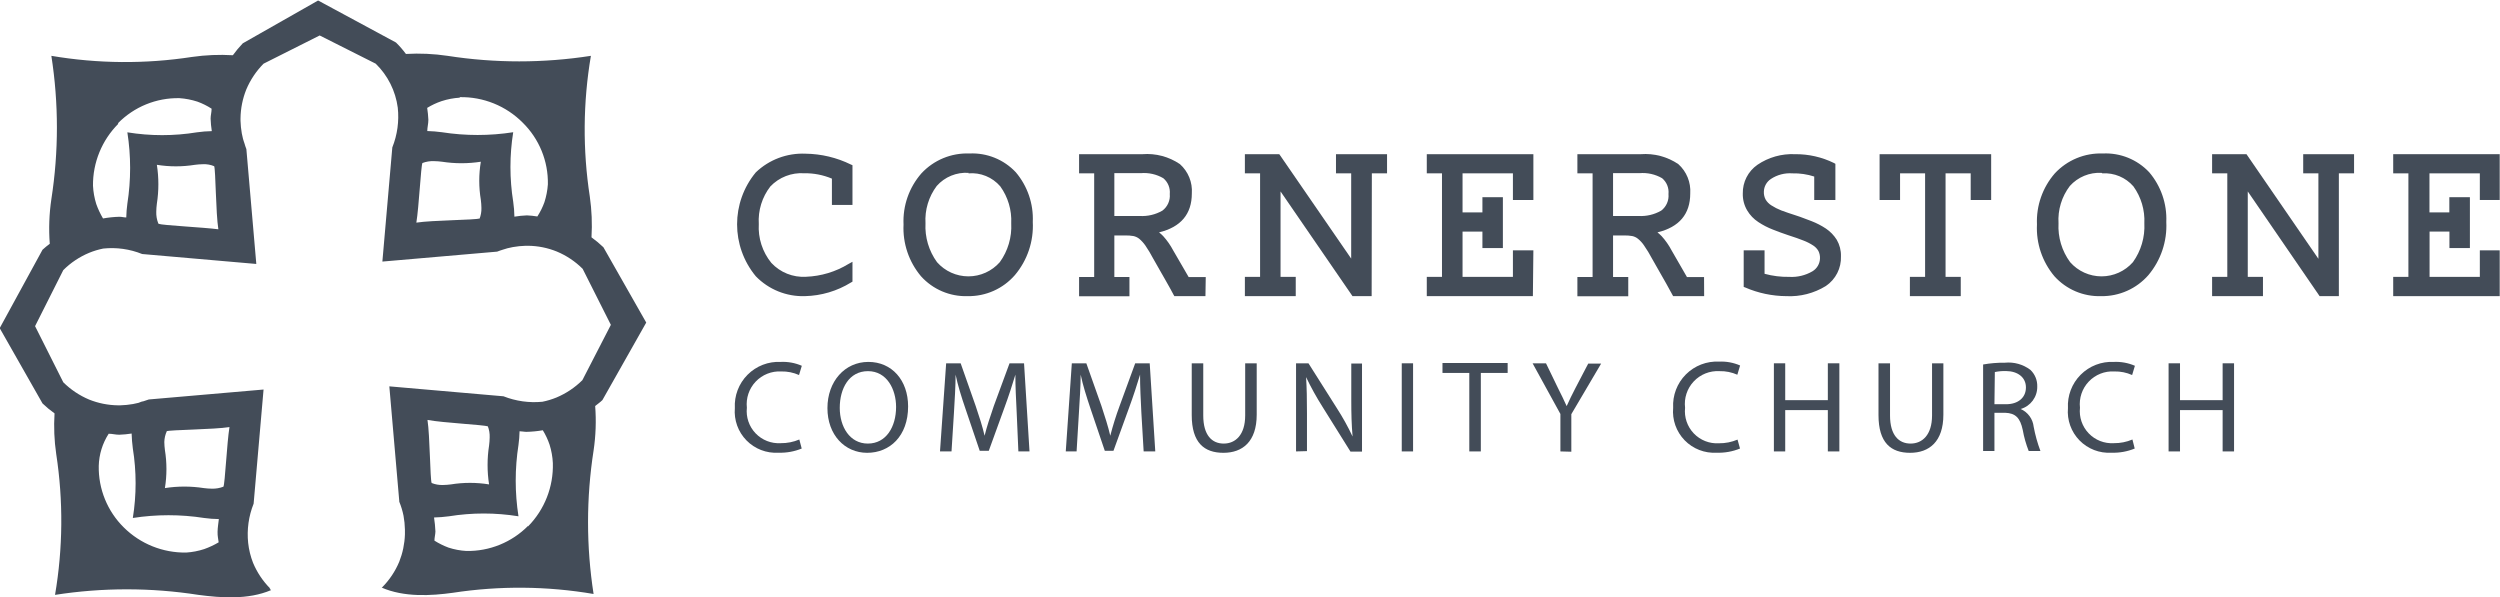
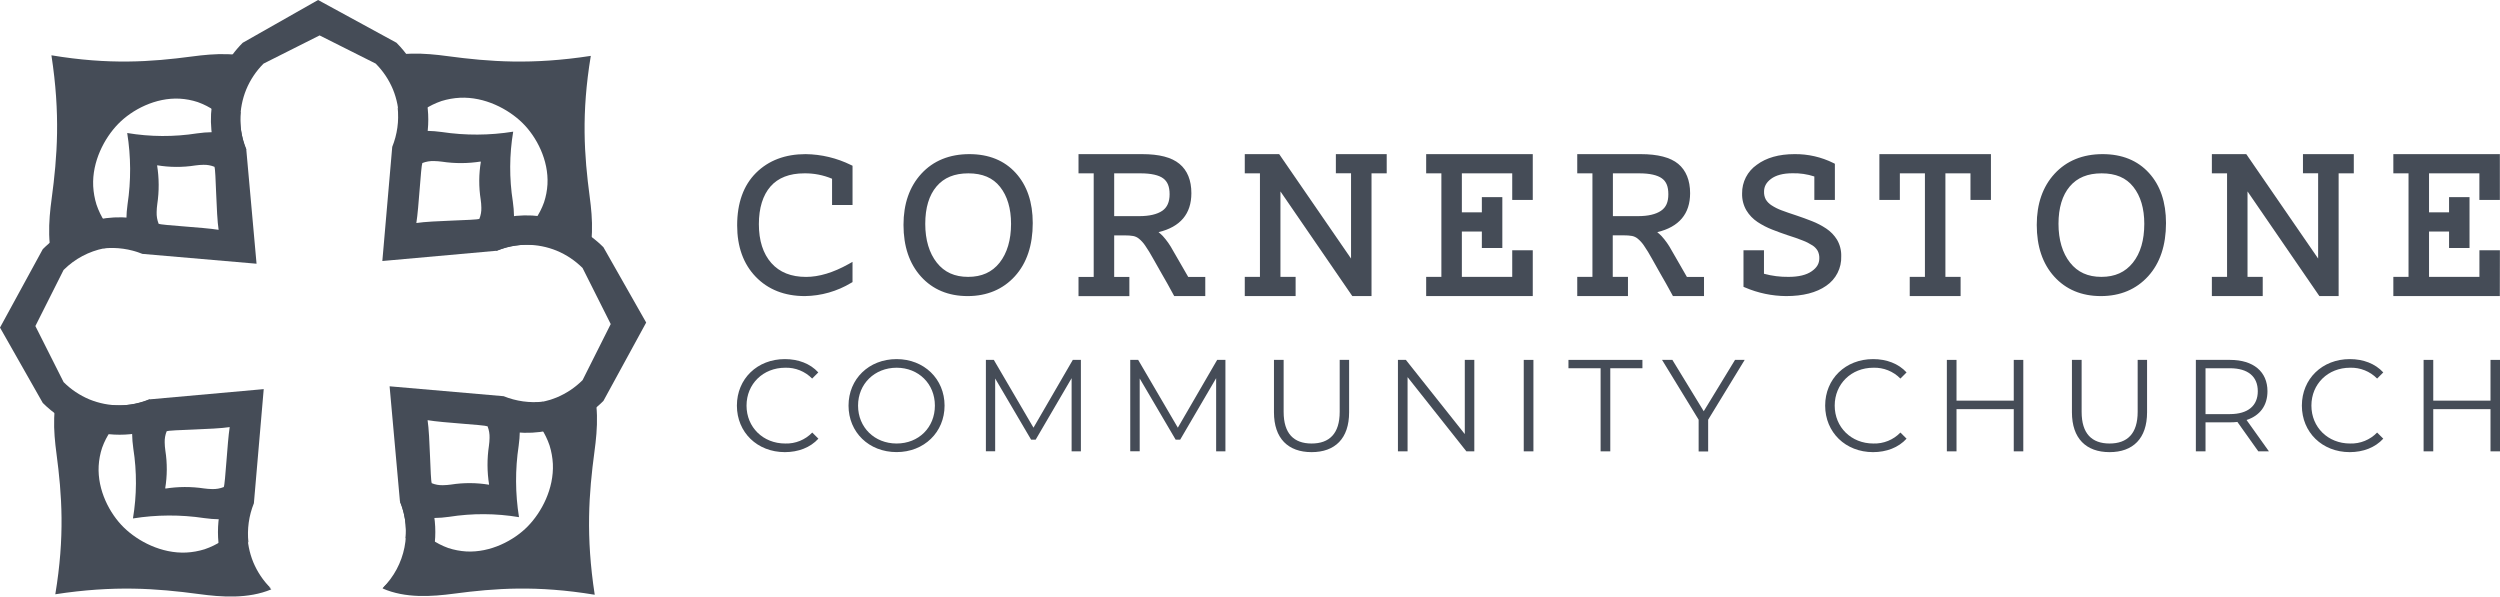
- <svg xmlns="http://www.w3.org/2000/svg" id="Layer_1" data-name="Layer 1" viewBox="0 0 251.65 60.05">
+ <svg xmlns="http://www.w3.org/2000/svg" viewBox="0 0 1260.79 300.83">
  <defs>
-     <style>.cls-1{fill:#434c58;}</style>
+     <style>.cls-1{fill:#454c57;}</style>
  </defs>
-   <path class="cls-1" d="M842.08,571.1a5.71,5.71,0,0,1-2.34.42,4.15,4.15,0,0,1-4.39-4.49,4.41,4.41,0,0,1,4.63-4.65,4.74,4.74,0,0,1,2.11.39l-.28.93a4.16,4.16,0,0,0-1.79-.36,3.3,3.3,0,0,0-3.46,3.65,3.23,3.23,0,0,0,3.41,3.57,4.64,4.64,0,0,0,1.87-.37Z" transform="translate(-761.38 -525.95)" />
-   <path class="cls-1" d="M852.79,566.86c0,3-1.86,4.67-4.12,4.67s-4-1.81-4-4.5,1.75-4.65,4.12-4.65S852.79,564.23,852.79,566.86Zm-6.88.15c0,1.89,1,3.59,2.83,3.59s2.84-1.67,2.84-3.69c0-1.76-.92-3.6-2.83-3.6S845.91,565.06,845.91,567Z" transform="translate(-761.38 -525.95)" />
-   <path class="cls-1" d="M863.72,567.49c-.06-1.23-.14-2.72-.13-3.83h0c-.3,1-.67,2.15-1.12,3.37l-1.56,4.3H860l-1.43-4.22c-.43-1.25-.78-2.39-1-3.45h0c0,1.11-.09,2.6-.17,3.92l-.24,3.81H856l.62-8.87h1.46l1.51,4.29c.37,1.09.68,2.06.9,3h0c.22-.9.54-1.87.93-3l1.58-4.29h1.46l.55,8.87h-1.12Z" transform="translate(-761.38 -525.95)" />
-   <path class="cls-1" d="M876.27,567.49c-.06-1.23-.14-2.72-.13-3.83h0c-.3,1-.67,2.15-1.12,3.37l-1.56,4.3h-.87l-1.43-4.22c-.42-1.25-.78-2.39-1-3.45h0c0,1.11-.1,2.6-.18,3.92l-.23,3.81h-1.09l.61-8.87h1.46l1.52,4.29c.36,1.09.67,2.06.89,3h0a30.87,30.87,0,0,1,.94-3l1.57-4.29h1.46l.56,8.87H876.5Z" transform="translate(-761.38 -525.95)" />
-   <path class="cls-1" d="M882.5,562.52v5.25c0,2,.88,2.83,2.06,2.83s2.16-.87,2.16-2.83v-5.25h1.16v5.17c0,2.72-1.43,3.84-3.35,3.84s-3.19-1-3.19-3.79v-5.22Z" transform="translate(-761.38 -525.95)" />
-   <path class="cls-1" d="M891.84,571.39v-8.87h1.25l2.84,4.49a24.63,24.63,0,0,1,1.6,2.88l0,0c-.1-1.18-.13-2.26-.13-3.64v-3.71h1.08v8.87h-1.16l-2.81-4.5a28.74,28.74,0,0,1-1.66-3h0c.07,1.12.09,2.19.09,3.66v3.79Z" transform="translate(-761.38 -525.95)" />
-   <path class="cls-1" d="M903.62,562.52v8.87h-1.14v-8.87Z" transform="translate(-761.38 -525.95)" />
-   <path class="cls-1" d="M909.28,563.49h-2.7v-1h6.56v1h-2.7v7.9h-1.16Z" transform="translate(-761.38 -525.95)" />
-   <path class="cls-1" d="M918.45,571.39v-3.77l-2.8-5.1H917L918.2,565c.34.67.6,1.21.88,1.83h0c.25-.58.55-1.16.89-1.83l1.28-2.45h1.3l-3,5.09v3.78Z" transform="translate(-761.38 -525.95)" />
-   <path class="cls-1" d="M936.53,571.1a5.73,5.73,0,0,1-2.35.42A4.15,4.15,0,0,1,929.8,567a4.41,4.41,0,0,1,4.63-4.65,4.74,4.74,0,0,1,2.11.39l-.28.93a4.16,4.16,0,0,0-1.79-.36A3.3,3.3,0,0,0,931,567a3.23,3.23,0,0,0,3.41,3.57,4.64,4.64,0,0,0,1.87-.37Z" transform="translate(-761.38 -525.95)" />
-   <path class="cls-1" d="M941.08,562.52v3.71h4.29v-3.71h1.16v8.87h-1.16v-4.16h-4.29v4.16h-1.14v-8.87Z" transform="translate(-761.38 -525.95)" />
-   <path class="cls-1" d="M951.63,562.52v5.25c0,2,.89,2.83,2.07,2.83s2.16-.87,2.16-2.83v-5.25H957v5.17c0,2.72-1.43,3.84-3.35,3.84s-3.18-1-3.18-3.79v-5.22Z" transform="translate(-761.38 -525.95)" />
-   <path class="cls-1" d="M961,562.64a11.66,11.66,0,0,1,2.19-.18,3.66,3.66,0,0,1,2.57.72,2.22,2.22,0,0,1,.69,1.68,2.31,2.31,0,0,1-1.67,2.26v0a2.21,2.21,0,0,1,1.31,1.79,14.68,14.68,0,0,0,.68,2.44h-1.18a11,11,0,0,1-.6-2.12c-.26-1.22-.73-1.69-1.77-1.73h-1.08v3.85H961Zm1.14,4h1.17c1.22,0,2-.67,2-1.69s-.83-1.64-2-1.65a4.92,4.92,0,0,0-1.13.1Z" transform="translate(-761.38 -525.95)" />
-   <path class="cls-1" d="M976.26,571.1a5.68,5.68,0,0,1-2.34.42,4.14,4.14,0,0,1-4.38-4.49,4.41,4.41,0,0,1,4.63-4.65,4.78,4.78,0,0,1,2.11.39l-.28.93a4.16,4.16,0,0,0-1.79-.36,3.29,3.29,0,0,0-3.46,3.65,3.23,3.23,0,0,0,3.41,3.57,4.64,4.64,0,0,0,1.87-.37Z" transform="translate(-761.38 -525.95)" />
-   <path class="cls-1" d="M980.82,562.52v3.71h4.29v-3.71h1.15v8.87h-1.15v-4.16h-4.29v4.16h-1.15v-8.87Z" transform="translate(-761.38 -525.95)" />
-   <path class="cls-1" d="M846.94,554.19a9,9,0,0,1-4.54,1.3,6.3,6.3,0,0,1-4.75-1.86,8,8,0,0,1,0-10.09,6.53,6.53,0,0,1,4.8-1.81,10.35,10.35,0,0,1,4.46,1.07v3.52h-1.53v-2.55a7.16,7.16,0,0,0-3.06-.64,4.53,4.53,0,0,0-3.6,1.42,5.83,5.83,0,0,0-1.24,4,6,6,0,0,0,1.33,4.09,4.68,4.68,0,0,0,3.69,1.49,9.07,9.07,0,0,0,4.41-1.33Z" transform="translate(-761.38 -525.95)" />
-   <path class="cls-1" d="M842.4,555.76a6.6,6.6,0,0,1-4.94-2,8.2,8.2,0,0,1,0-10.46,6.81,6.81,0,0,1,5-1.88,10.66,10.66,0,0,1,4.57,1.09l.16.07v4h-2.07v-2.65a6.91,6.91,0,0,0-2.79-.54,4.32,4.32,0,0,0-3.4,1.32,5.6,5.6,0,0,0-1.17,3.79,5.67,5.67,0,0,0,1.26,3.91,4.4,4.4,0,0,0,3.49,1.4,8.86,8.86,0,0,0,4.28-1.29l.4-.22v2l-.14.08A9.23,9.23,0,0,1,842.4,555.76Zm.08-13.76a6.27,6.27,0,0,0-4.61,1.73,7.68,7.68,0,0,0,0,9.71,6.06,6.06,0,0,0,4.55,1.78,8.65,8.65,0,0,0,4.27-1.19v-.82a9,9,0,0,1-4.14,1.14,5,5,0,0,1-3.89-1.57,6.25,6.25,0,0,1-1.39-4.27,6.13,6.13,0,0,1,1.3-4.14,4.78,4.78,0,0,1,3.8-1.5,7.37,7.37,0,0,1,3.17.66l.16.07v2.45h1V543A10.07,10.07,0,0,0,842.48,542Z" transform="translate(-761.38 -525.95)" />
-   <path class="cls-1" d="M852.59,548.59a7,7,0,0,1,1.74-5,6,6,0,0,1,4.63-1.89,5.74,5.74,0,0,1,4.47,1.81,7,7,0,0,1,1.65,4.87,7.4,7.4,0,0,1-1.74,5.17,5.86,5.86,0,0,1-4.56,1.91,5.76,5.76,0,0,1-4.49-1.87A7.22,7.22,0,0,1,852.59,548.59Zm1.66-.11a6.38,6.38,0,0,0,1.22,4.08,4.48,4.48,0,0,0,6.74,0,6.37,6.37,0,0,0,1.21-4.08,6.1,6.1,0,0,0-1.16-3.88,4.07,4.07,0,0,0-3.4-1.47,4.23,4.23,0,0,0-3.41,1.42A5.88,5.88,0,0,0,854.25,548.48Z" transform="translate(-761.38 -525.95)" />
-   <path class="cls-1" d="M858.78,555.76a6.06,6.06,0,0,1-4.69-2,7.52,7.52,0,0,1-1.76-5.21,7.31,7.31,0,0,1,1.8-5.15,6.26,6.26,0,0,1,4.83-2,6,6,0,0,1,4.67,1.89,7.24,7.24,0,0,1,1.71,5,7.68,7.68,0,0,1-1.8,5.35A6.16,6.16,0,0,1,858.78,555.76ZM859,542a5.78,5.78,0,0,0-4.44,1.8,6.84,6.84,0,0,0-1.66,4.79,7,7,0,0,0,1.63,4.85,5.53,5.53,0,0,0,4.29,1.78,5.64,5.64,0,0,0,4.37-1.82,7.21,7.21,0,0,0,1.66-5,6.76,6.76,0,0,0-1.57-4.69A5.53,5.53,0,0,0,859,542Zm-.12,12.35a4.36,4.36,0,0,1-3.58-1.62,6.64,6.64,0,0,1-1.28-4.25,6.2,6.2,0,0,1,1.26-4.1,4.51,4.51,0,0,1,3.62-1.51,4.34,4.34,0,0,1,3.61,1.56,6.36,6.36,0,0,1,1.22,4.05,6.72,6.72,0,0,1-1.27,4.25A4.33,4.33,0,0,1,858.84,554.35Zm0-11a3.93,3.93,0,0,0-3.21,1.32,5.7,5.7,0,0,0-1.13,3.76,6.11,6.11,0,0,0,1.16,3.91,4.21,4.21,0,0,0,6.32,0,6.11,6.11,0,0,0,1.15-3.91,5.88,5.88,0,0,0-1.1-3.72A3.8,3.8,0,0,0,858.86,543.4Z" transform="translate(-761.38 -525.95)" />
-   <path class="cls-1" d="M873.28,549.38v4.71h1.53v1.4h-4.59v-1.4h1.53v-11h-1.53v-1.4h6.12a5.66,5.66,0,0,1,3.6.92,3.36,3.36,0,0,1,1.11,2.75c0,2.11-1.22,3.36-3.64,3.77v.08a3.6,3.6,0,0,1,.84.64,7,7,0,0,1,1,1.37l1.63,2.83h1.61v1.4h-2.7c-.22-.41-.43-.79-.63-1.13s-.38-.69-.57-1l-.86-1.53a13.76,13.76,0,0,0-.81-1.32,3.31,3.31,0,0,0-.67-.74,1.55,1.55,0,0,0-.69-.32,5.17,5.17,0,0,0-.84-.06Zm2.8-1.41a4.34,4.34,0,0,0,2.46-.58,2.54,2.54,0,0,0,.1-3.7,4.14,4.14,0,0,0-2.43-.56h-2.93V548Z" transform="translate(-761.38 -525.95)" />
-   <path class="cls-1" d="M882.72,555.76h-3.13l-.08-.14c-.22-.41-.42-.79-.62-1.13s-.38-.69-.57-1l-.87-1.53a13,13,0,0,0-.78-1.3,3.55,3.55,0,0,0-.62-.68,1.45,1.45,0,0,0-.58-.27,4.54,4.54,0,0,0-.79-.06h-1.13v4.18h1.52v1.94H870v-1.94h1.52V543.4H870v-1.93h6.38a5.89,5.89,0,0,1,3.77,1,3.61,3.61,0,0,1,1.2,2.95c0,2.08-1.11,3.39-3.3,3.92a3.7,3.7,0,0,1,.42.38,7,7,0,0,1,1,1.43l1.56,2.69h1.72Zm-2.81-.54h2.27v-.87h-1.49l-1.71-3a7.28,7.28,0,0,0-.92-1.32,3.21,3.21,0,0,0-.78-.59l-.14-.07V549l.22,0c2.3-.39,3.42-1.54,3.42-3.51a3.07,3.07,0,0,0-1-2.54,5.42,5.42,0,0,0-3.43-.86h-5.85v.87H872v11.48h-1.53v.87h4v-.87H873v-5.24h1.67a4.8,4.8,0,0,1,.89.07,1.77,1.77,0,0,1,.8.37,3.55,3.55,0,0,1,.73.79,15.13,15.13,0,0,1,.82,1.35l.86,1.53.58,1C879.53,554.53,879.71,554.87,879.91,555.22Zm-3.83-7H873v-5.37h3.2a4.33,4.33,0,0,1,2.59.61,2.79,2.79,0,0,1-.11,4.13A4.6,4.6,0,0,1,876.08,548.24Zm-2.53-.53h2.53a4.09,4.09,0,0,0,2.31-.54,1.88,1.88,0,0,0,.74-1.67,1.84,1.84,0,0,0-.65-1.59,3.86,3.86,0,0,0-2.27-.51h-2.66Z" transform="translate(-761.38 -525.95)" />
-   <path class="cls-1" d="M897.66,543.13h-1.53v-1.4h4.58v1.4h-1.52v12.36h-1.53l-7.54-11H890v9.58h1.53v1.4H887v-1.4h1.53v-11H887v-1.4h3l7.54,11h.11Z" transform="translate(-761.38 -525.95)" />
-   <path class="cls-1" d="M899.45,555.76h-1.93l-.08-.12-7.16-10.42v8.6h1.53v1.94h-5.12v-1.94h1.53V543.4h-1.53v-1.93h3.46l.08.11,7.16,10.4V543.4h-1.53v-1.93H901v1.93h-1.53Zm-1.65-.54h1.12V542.87h1.53V542h-4.06v.87h1.53V553h-.5l-.08-.11L889.87,542h-2.65v.87h1.53v11.48h-1.53v.87h4.06v-.87h-1.53V544.24h.51l.08.12Z" transform="translate(-761.38 -525.95)" />
-   <path class="cls-1" d="M905.22,543.13v-1.4h10.19v4.08h-1.53v-2.68h-5.6v4.46h2.55v-1.53h1.52v4.59h-1.52V549h-2.55v5.1h5.6v-2.68h1.53v4.08H905.22v-1.4h1.53v-11Z" transform="translate(-761.38 -525.95)" />
-   <path class="cls-1" d="M915.68,555.76H905v-1.94h1.53V543.4H905v-1.93h10.73v4.61h-2.06V543.4h-5.07v3.93h2V545.8h2.06v5.12h-2.06v-1.66h-2v4.56h5.07v-2.67h2.06Zm-10.19-.54h9.65v-3.54h-1v2.67H908v-5.62h3.08v1.65h1v-4h-1v1.53H908v-5h6.14v2.67h1V542h-9.65v.87H907v11.48h-1.53Z" transform="translate(-761.38 -525.95)" />
-   <path class="cls-1" d="M923.49,549.38v4.71H925v1.4h-4.58v-1.4H922v-11h-1.53v-1.4h6.11a5.67,5.67,0,0,1,3.61.92,3.39,3.39,0,0,1,1.1,2.75c0,2.11-1.21,3.36-3.64,3.77v.08a3.23,3.23,0,0,1,.84.64,7,7,0,0,1,1,1.37l1.63,2.83h1.61v1.4H930c-.23-.41-.43-.79-.63-1.13s-.39-.69-.57-1l-.87-1.53a12.15,12.15,0,0,0-.8-1.32,3.11,3.11,0,0,0-.68-.74,1.56,1.56,0,0,0-.68-.32,5.17,5.17,0,0,0-.84-.06Zm2.8-1.41a4.34,4.34,0,0,0,2.46-.58,2.15,2.15,0,0,0,.85-1.89,2.12,2.12,0,0,0-.75-1.81,4.16,4.16,0,0,0-2.44-.56h-2.92V548Z" transform="translate(-761.38 -525.95)" />
-   <path class="cls-1" d="M932.92,555.76H929.8l-.08-.14-.62-1.13c-.2-.35-.39-.68-.57-1l-.87-1.53a12.12,12.12,0,0,0-.79-1.3,3,3,0,0,0-.62-.68,1.36,1.36,0,0,0-.57-.27,4.54,4.54,0,0,0-.79-.06h-1.14v4.18h1.53v1.94h-5.12v-1.94h1.53V543.4h-1.53v-1.93h6.38a5.94,5.94,0,0,1,3.78,1,3.64,3.64,0,0,1,1.2,2.95c0,2.08-1.11,3.39-3.3,3.92a4.81,4.81,0,0,1,.42.38,7,7,0,0,1,1,1.43l1.55,2.69h1.72Zm-2.81-.54h2.28v-.87H930.9l-1.71-3a6.76,6.76,0,0,0-.93-1.32,3.37,3.37,0,0,0-.77-.59l-.14-.07V549l.22,0c2.3-.39,3.42-1.54,3.42-3.51a3.07,3.07,0,0,0-1-2.54,5.45,5.45,0,0,0-3.44-.86H920.7v.87h1.52v11.48H920.7v.87h4v-.87h-1.53v-5.24h1.67a4.61,4.61,0,0,1,.88.07,1.75,1.75,0,0,1,.81.37,3.8,3.8,0,0,1,.73.79c.24.34.51.8.82,1.35l.86,1.53c.19.32.38.66.57,1S929.92,554.87,930.11,555.22Zm-3.82-7h-3.07v-5.37h3.19a4.35,4.35,0,0,1,2.6.61,2.79,2.79,0,0,1-.11,4.13A4.62,4.62,0,0,1,926.29,548.24Zm-2.54-.53h2.54a4.11,4.11,0,0,0,2.31-.54,1.88,1.88,0,0,0,.73-1.67,1.84,1.84,0,0,0-.64-1.59,3.9,3.9,0,0,0-2.28-.51h-2.66Z" transform="translate(-761.38 -525.95)" />
-   <path class="cls-1" d="M941.19,555.49a10.44,10.44,0,0,1-4-.84v-3.24h1.53v2.3a9,9,0,0,0,2.75.38,4.4,4.4,0,0,0,2.49-.61,1.83,1.83,0,0,0,.88-1.53,1.8,1.8,0,0,0-.2-.87,1.67,1.67,0,0,0-.59-.63,5.36,5.36,0,0,0-1-.54c-.42-.17-.93-.35-1.53-.53s-1-.36-1.54-.57a7,7,0,0,1-1.42-.73,3.41,3.41,0,0,1-1.05-1.09,3,3,0,0,1-.39-1.56,3.18,3.18,0,0,1,1.36-2.68,5.92,5.92,0,0,1,3.63-1,8.27,8.27,0,0,1,3.8.87v3.21H944.3v-2.27a6.47,6.47,0,0,0-2.47-.41,3.75,3.75,0,0,0-2.34.63,1.85,1.85,0,0,0-.8,1.49,1.78,1.78,0,0,0,.22.93,2,2,0,0,0,.65.66,5.32,5.32,0,0,0,1.07.54c.42.16.92.33,1.5.52s1,.35,1.54.56a6.82,6.82,0,0,1,1.4.72,3.26,3.26,0,0,1,1,1.05,2.87,2.87,0,0,1,.38,1.51,3.2,3.2,0,0,1-1.4,2.77A6.67,6.67,0,0,1,941.19,555.49Z" transform="translate(-761.38 -525.95)" />
-   <path class="cls-1" d="M941.19,555.76a10.56,10.56,0,0,1-4.13-.87l-.16-.06v-3.68H939v2.36a8.8,8.8,0,0,0,2.48.31,4.15,4.15,0,0,0,2.34-.56,1.56,1.56,0,0,0,.76-1.31,1.53,1.53,0,0,0-.16-.74,1.62,1.62,0,0,0-.51-.54,5.14,5.14,0,0,0-1-.51c-.4-.16-.91-.34-1.51-.53s-1-.36-1.56-.57a7.55,7.55,0,0,1-1.47-.76,3.57,3.57,0,0,1-1.12-1.17,3.19,3.19,0,0,1-.44-1.7,3.44,3.44,0,0,1,1.47-2.89,6.22,6.22,0,0,1,3.79-1.07,8.68,8.68,0,0,1,3.92.89l.14.08v3.64H944v-2.36a6.64,6.64,0,0,0-2.2-.32,3.47,3.47,0,0,0-2.17.57,1.58,1.58,0,0,0-.7,1.28,1.54,1.54,0,0,0,.18.79,1.74,1.74,0,0,0,.57.58,5.57,5.57,0,0,0,1,.51c.43.16.92.33,1.49.51s1,.37,1.56.57a7.61,7.61,0,0,1,1.45.75,3.78,3.78,0,0,1,1.09,1.13,3.11,3.11,0,0,1,.42,1.65,3.45,3.45,0,0,1-1.52,3A6.93,6.93,0,0,1,941.19,555.76Zm-3.76-1.29a10.08,10.08,0,0,0,3.76.75,6.43,6.43,0,0,0,3.72-.93,2.92,2.92,0,0,0,1.28-2.55,2.56,2.56,0,0,0-.34-1.37,2.94,2.94,0,0,0-.93-1,6.35,6.35,0,0,0-1.35-.7c-.51-.21-1-.39-1.52-.56s-1.09-.36-1.51-.53a4.76,4.76,0,0,1-1.13-.56,2.33,2.33,0,0,1-.73-.74,2.17,2.17,0,0,1,.65-2.77,4,4,0,0,1,2.5-.68,6.6,6.6,0,0,1,2.57.43l.16.06v2.18h1v-2.77A8.08,8.08,0,0,0,942,542a5.65,5.65,0,0,0-3.47,1,2.89,2.89,0,0,0-1.26,2.46,2.63,2.63,0,0,0,.36,1.42,3.16,3.16,0,0,0,1,1,7.5,7.5,0,0,0,1.38.72c.51.2,1,.38,1.53.55s1.12.37,1.54.54a5.88,5.88,0,0,1,1.1.57,1.92,1.92,0,0,1,.9,1.72,2.07,2.07,0,0,1-1,1.75,4.64,4.64,0,0,1-2.64.65,9.22,9.22,0,0,1-2.83-.39l-.18-.06v-2.22h-1Z" transform="translate(-761.38 -525.95)" />
-   <path class="cls-1" d="M953.9,554.09h1.53v-11h-3.06v2.68h-1.53v-4.08h10.7v4.08H960v-2.68h-3v11h1.53v1.4H953.9Z" transform="translate(-761.38 -525.95)" />
-   <path class="cls-1" d="M958.75,555.76h-5.12v-1.94h1.53V543.4h-2.52v2.68h-2.06v-4.61h11.23v4.61h-2.06V543.4h-2.53v10.42h1.53Zm-4.58-.54h4.05v-.87h-1.53V542.87h3.59v2.67h1V542H951.11v3.54h1v-2.67h3.59v11.48h-1.52Z" transform="translate(-761.38 -525.95)" />
-   <path class="cls-1" d="M966.69,548.59a7,7,0,0,1,1.73-5,6,6,0,0,1,4.64-1.89,5.77,5.77,0,0,1,4.47,1.81,7,7,0,0,1,1.64,4.87,7.44,7.44,0,0,1-1.73,5.17,5.89,5.89,0,0,1-4.56,1.91,5.77,5.77,0,0,1-4.5-1.87A7.22,7.22,0,0,1,966.69,548.59Zm1.65-.11a6.32,6.32,0,0,0,1.23,4.08,4.47,4.47,0,0,0,6.73,0,6.37,6.37,0,0,0,1.21-4.08,6,6,0,0,0-1.16-3.88,4.06,4.06,0,0,0-3.4-1.47,4.24,4.24,0,0,0-3.41,1.42A5.88,5.88,0,0,0,968.34,548.48Z" transform="translate(-761.38 -525.95)" />
-   <path class="cls-1" d="M972.88,555.76a6.07,6.07,0,0,1-4.7-2,7.52,7.52,0,0,1-1.76-5.21,7.36,7.36,0,0,1,1.8-5.15,6.28,6.28,0,0,1,4.83-2,6,6,0,0,1,4.67,1.89,7.24,7.24,0,0,1,1.72,5,7.73,7.73,0,0,1-1.8,5.35A6.19,6.19,0,0,1,972.88,555.76Zm.17-13.76a5.74,5.74,0,0,0-4.43,1.8,6.8,6.8,0,0,0-1.67,4.79,7,7,0,0,0,1.63,4.85,5.55,5.55,0,0,0,4.3,1.78,5.62,5.62,0,0,0,4.36-1.82,7.21,7.21,0,0,0,1.66-5,6.76,6.76,0,0,0-1.57-4.69A5.53,5.53,0,0,0,973.05,542Zm-.12,12.35a4.32,4.32,0,0,1-3.57-1.62,6.62,6.62,0,0,1-1.28-4.25,6.13,6.13,0,0,1,1.26-4.1,4.48,4.48,0,0,1,3.61-1.51,4.34,4.34,0,0,1,3.61,1.56,6.38,6.38,0,0,1,1.22,4.05,6.72,6.72,0,0,1-1.27,4.25A4.32,4.32,0,0,1,972.93,554.35Zm0-11a4,4,0,0,0-3.2,1.32,5.63,5.63,0,0,0-1.14,3.76,6.05,6.05,0,0,0,1.17,3.91,4.21,4.21,0,0,0,6.32,0,6.17,6.17,0,0,0,1.15-3.91,5.88,5.88,0,0,0-1.1-3.72A3.83,3.83,0,0,0,973,543.4Z" transform="translate(-761.38 -525.95)" />
-   <path class="cls-1" d="M995,543.13h-1.52v-1.4h4.58v1.4h-1.53v12.36H995l-7.54-11h-.1v9.58h1.53v1.4h-4.59v-1.4h1.53v-11h-1.53v-1.4h3.06l7.54,11h.1Z" transform="translate(-761.38 -525.95)" />
-   <path class="cls-1" d="M996.81,555.76h-1.94l-.08-.12-7.15-10.42v8.6h1.53v1.94h-5.12v-1.94h1.53V543.4h-1.53v-1.93h3.46L994.75,552V543.4h-1.53v-1.93h5.12v1.93h-1.53Zm-1.66-.54h1.12V542.87h1.53V542h-4v.87h1.53V553h-.51l-7.54-11h-2.65v.87h1.53v11.48h-1.53v.87h4v-.87h-1.52V544.24h.5l.08.12Z" transform="translate(-761.38 -525.95)" />
-   <path class="cls-1" d="M1002.58,543.13v-1.4h10.19v4.08h-1.53v-2.68h-5.6v4.46h2.54v-1.53h1.53v4.59h-1.53V549h-2.54v5.1h5.6v-2.68h1.53v4.08h-10.19v-1.4h1.53v-11Z" transform="translate(-761.38 -525.95)" />
-   <path class="cls-1" d="M1013,555.76h-10.72v-1.94h1.53V543.4h-1.53v-1.93H1013v4.61H1011V543.4h-5.07v3.93h2V545.8H1010v5.12h-2.06v-1.66h-2v4.56H1011v-2.67H1013Zm-10.18-.54h9.65v-3.54h-1v2.67h-6.14v-5.62h3.08v1.65h1v-4h-1v1.53h-3.08v-5h6.14v2.67h1V542h-9.65v.87h1.52v11.48h-1.52Z" transform="translate(-761.38 -525.95)" />
-   <path class="cls-1" d="M826.43,558.42l-4.31-7.58a11.26,11.26,0,0,0-1.2-1,20.41,20.41,0,0,0-.17-4.1,44.36,44.36,0,0,1,.11-14.17,46.89,46.89,0,0,1-14.43,0,20.54,20.54,0,0,0-4.19-.19,9.51,9.51,0,0,0-1-1.15L793.4,526l-7.58,4.31a11.26,11.26,0,0,0-1,1.2,20.44,20.44,0,0,0-4.1.17,44.36,44.36,0,0,1-14.17-.11,46.89,46.89,0,0,1,0,14.43,20.13,20.13,0,0,0-.16,4.49,8.3,8.3,0,0,0-.73.6l-4.31,7.89,4.31,7.58a10.45,10.45,0,0,0,1.21,1,19.73,19.73,0,0,0,.17,4.1,44.39,44.39,0,0,1-.12,14.17,46.89,46.89,0,0,1,14.43,0c2.26.3,5,.51,7.32-.48l-.16-.15.08,0a8.08,8.08,0,0,1-1.74-2.6,7.84,7.84,0,0,1-.49-2h0a8.31,8.31,0,0,1,.55-3.95l1-11.49-11.55,1-.57.19c-.16,0-.31.11-.47.15l-.55.12a8.67,8.67,0,0,1-1.28.13h-.24a8.06,8.06,0,0,1-2.9-.58,8.24,8.24,0,0,1-2.6-1.74l-2.84-5.65,2.84-5.64a8.08,8.08,0,0,1,2.6-1.74,7.76,7.76,0,0,1,1.42-.43,8.18,8.18,0,0,1,3.92.55l11.49,1-1-11.56c-.08-.19-.13-.38-.19-.57s-.11-.31-.15-.47l-.12-.54a8.67,8.67,0,0,1-.13-1.28c0-.08,0-.16,0-.24a8.06,8.06,0,0,1,.58-2.9,8.24,8.24,0,0,1,1.74-2.6l5.65-2.84,5.64,2.84a7.57,7.57,0,0,1,2.22,4.43h0a8.35,8.35,0,0,1-.55,4l-1,11.49,11.55-1c.2-.08.39-.14.58-.2l.46-.14a5.41,5.41,0,0,1,.55-.12,8.67,8.67,0,0,1,1.28-.13h.24a7.85,7.85,0,0,1,2.9.58,8.08,8.08,0,0,1,2.6,1.74l2.84,5.64L820,564.22a8.24,8.24,0,0,1-2.6,1.74,7.76,7.76,0,0,1-1.42.43,8.43,8.43,0,0,1-3.92-.55l-11.49-1,1,11.55s0,0,0,.06h0a7.76,7.76,0,0,1,.43,1.42.43.43,0,0,0,0,0,8.72,8.72,0,0,1,.14,1.38c0,.16,0,.33,0,.5a8.21,8.21,0,0,1-.57,2.74,8.08,8.08,0,0,1-1.74,2.6l0,0-.05,0c2.29,1,5,.83,7.18.53a44.39,44.39,0,0,1,14.17.12,47,47,0,0,1,0-14.44,20,20,0,0,0,.16-4.48c.24-.2.51-.38.73-.6Zm-46.3,23.15a8.71,8.71,0,0,1-6.29-2.53,8.48,8.48,0,0,1-2.52-6.19,6.27,6.27,0,0,1,1-3.24c.35,0,.69.1,1.06.1a10.18,10.18,0,0,0,1.25-.12v0a14,14,0,0,0,.12,1.5,22,22,0,0,1,0,7,23.3,23.3,0,0,1,7.18,0,11.56,11.56,0,0,0,1.48.11h0c-.05.43-.12.84-.13,1.28s.07.71.11,1.06a8.3,8.3,0,0,1-1.45.68A7.34,7.34,0,0,1,780.13,581.57Zm-2-12.21h0c.37-.15,4.75-.17,6.35-.42-.26,1.57-.45,5.69-.61,6h0a3,3,0,0,1-1.17.2,6.84,6.84,0,0,1-.81-.06,12.76,12.76,0,0,0-3.91,0h0a12,12,0,0,0,0-3.83,6.84,6.84,0,0,1-.06-.81A2.76,2.76,0,0,1,778.17,569.36Zm-4.88-31a8.44,8.44,0,0,1,6.19-2.53,7.53,7.53,0,0,1,1.81.35,7.05,7.05,0,0,1,1.43.71c0,.35-.1.68-.1,1a10.16,10.16,0,0,0,.12,1.26h0a11.84,11.84,0,0,0-1.5.12,21.79,21.79,0,0,1-7,0,23.29,23.29,0,0,1,0,7.18,12.23,12.23,0,0,0-.11,1.39c-.23,0-.45-.07-.68-.07a11.11,11.11,0,0,0-1.66.17,8.3,8.3,0,0,1-.68-1.45,7.42,7.42,0,0,1-.33-1.85A8.71,8.71,0,0,1,773.29,538.41Zm4.06,10.07h0a2.92,2.92,0,0,1-.2-1.17,7,7,0,0,1,.06-.81,12.75,12.75,0,0,0,0-3.91h0a12,12,0,0,0,3.83,0,6.84,6.84,0,0,1,.81-.06,2.6,2.6,0,0,1,1.13.2h0c.15.37.16,4.74.42,6.35C781.81,548.83,777.7,548.63,777.35,548.48Zm30.33-12.7A8.7,8.7,0,0,1,814,538.3a8.48,8.48,0,0,1,2.53,6.2,7.62,7.62,0,0,1-.35,1.81,7.05,7.05,0,0,1-.71,1.43,9.11,9.11,0,0,0-1.05-.11,10.13,10.13,0,0,0-1.26.13v0a11.84,11.84,0,0,0-.12-1.5,22.1,22.1,0,0,1,0-7,23.33,23.33,0,0,1-7.18,0,13.45,13.45,0,0,0-1.47-.12c0-.37.11-.73.11-1.13a11.61,11.61,0,0,0-.12-1.2,7.07,7.07,0,0,1,1.45-.68A7.34,7.34,0,0,1,807.68,535.78Zm2,12.21h0c-.37.16-4.74.17-6.35.42.26-1.57.46-5.68.61-6h0a2.91,2.91,0,0,1,1.17-.19,7,7,0,0,1,.81.06,12.73,12.73,0,0,0,3.9,0h0a11.7,11.7,0,0,0,0,3.83,7.18,7.18,0,0,1,.06.82A2.76,2.76,0,0,1,809.64,548Zm.83,20.88h0a2.78,2.78,0,0,1,.2,1.17,6.84,6.84,0,0,1-.06.81,12.79,12.79,0,0,0,0,3.91h0a12,12,0,0,0-3.84,0,6.84,6.84,0,0,1-.81.06,2.76,2.76,0,0,1-1.13-.2h0c-.16-.37-.17-4.75-.42-6.35C806,568.52,810.11,568.71,810.47,568.87Zm4.06,10.07a8.52,8.52,0,0,1-6.2,2.52,7.05,7.05,0,0,1-1.81-.34,7.71,7.71,0,0,1-1.41-.7c0-.3.09-.6.1-.92a13,13,0,0,0-.14-1.41h0a14,14,0,0,0,1.5-.12,22,22,0,0,1,7,0,23.3,23.3,0,0,1,0-7.18,11.87,11.87,0,0,0,.11-1.38c.23,0,.45.06.69.06a11.11,11.11,0,0,0,1.65-.16,7.07,7.07,0,0,1,.68,1.45,7.34,7.34,0,0,1,.33,1.85A8.72,8.72,0,0,1,814.53,578.94Z" transform="translate(-761.38 -525.95)" />
+   <g id="Layer_2" data-name="Layer 2">
+     <g id="Layer_1-2" data-name="Layer 1">
+       <path class="cls-1" d="M371.63,204.55c0-13.5,10.28-23.45,24.19-23.45,6.72,0,12.78,2.24,16.86,6.72l-3.1,3.1A18.26,18.26,0,0,0,396,185.45c-11.14,0-19.51,8.16-19.51,19.1s8.37,19.12,19.51,19.12a18.09,18.09,0,0,0,13.63-5.53l3.1,3.09c-4.08,4.48-10.14,6.79-16.93,6.79C381.91,228,371.63,218.06,371.63,204.55Z" />
+       <path class="cls-1" d="M427.93,204.55c0-13.43,10.27-23.45,24.25-23.45,13.83,0,24.18,10,24.18,23.45S466,228,452.18,228C438.2,228,427.93,218,427.93,204.55Zm43.55,0c0-11-8.24-19.1-19.3-19.1s-19.45,8.1-19.45,19.1,8.31,19.12,19.45,19.12S471.48,215.57,471.48,204.55Z" />
+       <path class="cls-1" d="M545.11,181.5v46.12h-4.68v-36.9l-18.12,31H520l-18.12-30.84v36.7H497.2V181.5h4l20,34.19,19.83-34.19Z" />
+       <path class="cls-1" d="M618,181.5v46.12h-4.68v-36.9l-18.13,31h-2.3l-18.12-30.84v36.7H570V181.5h4l20,34.19,19.83-34.19Z" />
+       <path class="cls-1" d="M642.48,207.92V181.5h4.88v26.22c0,10.94,5.14,15.95,14.1,15.95s14.17-5,14.17-15.95V181.5h4.75v26.42c0,13.24-7.12,20.1-18.92,20.1S642.48,221.16,642.48,207.92Z" />
+       <path class="cls-1" d="M743.52,181.5v46.12h-4l-29.66-37.43v37.43H705V181.5h4l29.72,37.42V181.5Z" />
+       <path class="cls-1" d="M768.45,181.5h4.88v46.12h-4.88Z" />
+       <path class="cls-1" d="M807.21,185.71H791V181.5h37.3v4.21H812.09v41.91h-4.88Z" />
+       <path class="cls-1" d="M861.45,211.67v16h-4.8v-16L838.2,181.5h5.21l15.81,25.89L875,181.5h4.87Z" />
+       <path class="cls-1" d="M920.46,204.55c0-13.5,10.28-23.45,24.18-23.45,6.73,0,12.79,2.24,16.87,6.72l-3.1,3.1a18.26,18.26,0,0,0-13.63-5.47c-11.14,0-19.51,8.16-19.51,19.1s8.37,19.12,19.51,19.12a18.09,18.09,0,0,0,13.63-5.53l3.1,3.09c-4.08,4.48-10.14,6.79-16.93,6.79C930.74,228,920.46,218.06,920.46,204.55Z" />
+       <path class="cls-1" d="M1020.38,181.5v46.12h-4.81V206.34H986.7v21.28h-4.87V181.5h4.87v20.55h28.87V181.5Z" />
+       <path class="cls-1" d="M1044.91,207.92V181.5h4.89v26.22c0,10.94,5.13,15.95,14.09,15.95s14.17-5,14.17-15.95V181.5h4.74v26.42c0,13.24-7.12,20.1-18.91,20.1S1044.91,221.16,1044.91,207.92Z" />
+       <path class="cls-1" d="M1138.9,227.62l-10.54-14.83a30.89,30.89,0,0,1-3.69.2h-12.39v14.63h-4.87V181.5h17.26c11.73,0,18.85,5.92,18.85,15.81,0,7.24-3.82,12.32-10.55,14.5l11.28,15.81Zm-.26-30.31c0-7.38-4.87-11.6-14.1-11.6h-12.26v23.13h12.26C1133.77,208.84,1138.64,204.55,1138.64,197.31Z" />
+       <path class="cls-1" d="M1160.87,204.55c0-13.5,10.28-23.45,24.18-23.45,6.73,0,12.78,2.24,16.87,6.72l-3.1,3.1a18.3,18.3,0,0,0-13.64-5.47c-11.14,0-19.5,8.16-19.5,19.1s8.36,19.12,19.5,19.12a18.13,18.13,0,0,0,13.64-5.53l3.1,3.09c-4.09,4.48-10.14,6.79-16.94,6.79C1171.15,228,1160.87,218.06,1160.87,204.55Z" />
+       <path class="cls-1" d="M1260.79,181.5v46.12H1256V206.34h-28.87v21.28h-4.87V181.5h4.87v20.55H1256V181.5Z" />
+       <path class="cls-1" d="M428.61,141.47A44.88,44.88,0,0,1,405.89,148q-14.81,0-23.8-9.32t-9-25q0-16.45,9.12-25.52t24.06-9.06a51.55,51.55,0,0,1,22.33,5.36V102H421V89.28a35.41,35.41,0,0,0-15.31-3.19q-11.86,0-18.06,7.08T381.39,113q0,13,6.64,20.49t18.5,7.46q10.22,0,22.08-6.63Z" />
+       <path class="cls-1" d="M405.89,149.32c-10.2,0-18.53-3.28-24.76-9.73s-9.37-15.16-9.37-25.94c0-11.29,3.2-20.19,9.52-26.47s14.73-9.45,25-9.45a53.15,53.15,0,0,1,22.9,5.49l.77.36v19.79H419.62V90.14a34.79,34.79,0,0,0-14-2.72c-7.47,0-13.21,2.23-17.05,6.63s-5.86,10.83-5.86,19c0,8.3,2.12,14.9,6.29,19.6s10,7,17.51,7c6.55,0,13.75-2.18,21.43-6.47l2-1.12v10.2l-.67.39A46.39,46.39,0,0,1,405.89,149.32Zm.39-68.92c-9.54,0-17.31,2.92-23.12,8.68s-8.73,14-8.73,24.57c0,10.06,2.9,18.16,8.62,24.08s13.39,8.91,22.84,8.91a43.46,43.46,0,0,0,21.38-5.95v-4.13c-7.34,3.81-14.31,5.74-20.74,5.74-8.28,0-14.84-2.66-19.5-7.92s-7-12.39-7-21.37c0-8.8,2.19-15.77,6.52-20.72s10.79-7.54,19.06-7.54a37.12,37.12,0,0,1,15.88,3.31l.77.37V100.7h5V85.28A50.06,50.06,0,0,0,406.28,80.4Z" />
+       <path class="cls-1" d="M456.94,113.4q0-15.44,8.68-24.89t23.22-9.44q14.18,0,22.4,9.06t8.23,24.37q0,16.34-8.68,25.91T488,148q-14,0-22.52-9.38T456.94,113.4Zm8.29-.51q0,12.77,6.13,20.42T488.2,141q10.85,0,16.91-7.65t6.06-20.42q0-12.12-5.8-19.46t-17-7.34q-11.1,0-17.1,7.08T465.23,112.89Z" />
+       <path class="cls-1" d="M488,149.32c-9.71,0-17.62-3.31-23.51-9.82s-8.84-15.26-8.84-26.1c0-10.59,3-19.26,9-25.79s14.18-9.88,24.21-9.88c9.79,0,17.66,3.19,23.39,9.5s8.58,14.78,8.58,25.27c0,11.18-3,20.2-9,26.81S497.74,149.32,488,149.32Zm.89-68.92c-9.26,0-16.74,3-22.24,9s-8.33,14.08-8.33,24c0,10.16,2.74,18.34,8.15,24.3S479,146.64,488,146.64s16.35-3.07,21.85-9.13,8.33-14.52,8.33-25c0-9.81-2.65-17.71-7.88-23.47S497.85,80.4,488.84,80.4Zm-.64,61.9c-7.54,0-13.55-2.74-17.89-8.16s-6.41-12.47-6.41-21.25S466,97.25,470.21,92.3s10.34-7.55,18.12-7.55,14,2.64,18.09,7.85,6.09,11.94,6.09,20.29c0,8.77-2.14,15.92-6.35,21.25S495.83,142.3,488.2,142.3Zm.13-54.88c-7.05,0-12.31,2.16-16.08,6.61s-5.68,10.79-5.68,18.86,2,14.74,5.83,19.58,9,7.16,15.8,7.16,12.06-2.34,15.86-7.15,5.78-11.44,5.78-19.59c0-7.73-1.86-14-5.52-18.63S495.45,87.42,488.33,87.42Z" />
+       <path class="cls-1" d="M560.56,117.35V141h7.66v7h-23v-7h7.65V86.09h-7.65v-7h30.62q12.51,0,18.06,4.59t5.55,13.78q0,15.82-18.25,18.89v.39a17.51,17.51,0,0,1,4.22,3.19,34.81,34.81,0,0,1,4.84,6.89L598.46,141h8v7H593c-1.1-2-2.15-3.93-3.12-5.68s-1.94-3.42-2.87-5l-4.34-7.66a69,69,0,0,0-4-6.63,17.3,17.3,0,0,0-3.38-3.7,8.07,8.07,0,0,0-3.45-1.6,24.55,24.55,0,0,0-4.21-.32Zm14-7q8,0,12.31-2.93T591.19,98q0-6.25-3.77-9.06t-12.18-2.81H560.56v24.24Z" />
+       <path class="cls-1" d="M607.84,149.32H592.18l-.39-.7c-1.09-2-2.14-3.93-3.11-5.67s-1.93-3.41-2.86-5l-4.34-7.66a72.55,72.55,0,0,0-4-6.52,16.08,16.08,0,0,0-3.11-3.41,6.54,6.54,0,0,0-2.86-1.34,22.78,22.78,0,0,0-4-.3H561.9v20.94h7.66v9.69H543.91v-9.69h7.66V87.42h-7.66V77.73h32c8.74,0,14.92,1.6,18.92,4.91s6,8.3,6,14.8c0,10.4-5.57,17-16.56,19.64A23,23,0,0,1,586.4,119a36.08,36.08,0,0,1,5.05,7.17l7.79,13.5h8.6Zm-14.07-2.68h11.4V142.3h-7.48l-8.56-14.83a33.65,33.65,0,0,0-4.63-6.62,16.76,16.76,0,0,0-3.9-3l-.71-.37V115.2L581,115c11.53-1.94,17.14-7.69,17.14-17.58,0-5.67-1.7-10-5.07-12.75s-9.23-4.29-17.21-4.29H546.58v4.35h7.66V142.3h-7.66v4.34h20.31V142.3h-7.67V116h8.35a26.13,26.13,0,0,1,4.46.34,9.28,9.28,0,0,1,4,1.85,18.29,18.29,0,0,1,3.65,4,69.55,69.55,0,0,1,4.11,6.76l4.33,7.64c.93,1.61,1.89,3.3,2.88,5Zm-19.17-35H559.22V84.75h16c6,0,10.21,1,13,3.07s4.3,5.54,4.3,10.14c0,4.77-1.62,8.32-4.84,10.54S580.2,111.67,574.6,111.67ZM561.9,109h12.7c5,0,8.94-.91,11.57-2.7,2.47-1.72,3.68-4.45,3.68-8.34s-1.05-6.37-3.22-8-6.1-2.54-11.39-2.54H561.9Z" />
+       <path class="cls-1" d="M682.69,86.09H675v-7h23v7h-7.66V148h-7.65L644.91,93h-.51v48h7.66v7h-23v-7h7.66V86.09h-7.66v-7H644.4l37.78,54.87h.51Z" />
+       <path class="cls-1" d="M691.68,149.32H682l-.41-.58-35.84-52.2v43.09h7.65v9.69H627.76v-9.69h7.65V87.42h-7.65V77.73h17.35l36.24,52.66v-43H673.7V77.73h25.64v9.69h-7.66Zm-8.3-2.68H689V84.75h7.65V80.4H676.37v4.35H684v50.53h-2.55L643.71,80.4H630.43v4.35h7.65V142.3h-7.65v4.34h20.29V142.3h-7.65V91.65h2.55l.4.57Z" />
+       <path class="cls-1" d="M720.58,86.09v-7h51V99.49H764V86.09H735.9v22.33h12.76v-7.66h7.66v23h-7.66v-8.29H735.9V141H764v-13.4h7.66V148h-51v-7h7.66V86.09Z" />
+       <path class="cls-1" d="M773,149.32H719.24v-9.69h7.67V87.42h-7.67V77.73H773v23.09H762.64V87.42h-25.4v19.66h10.08V99.43h10.33v25.64H747.32v-8.29H737.24v22.85h25.4V126.22H773Zm-51-2.68h48.37V128.9h-5v13.4H734.57V114.11H750v8.29h5V102.1h-5v7.66H734.57v-25h30.74v13.4h5V80.4H721.92v4.35h7.66V142.3h-7.66Z" />
+       <path class="cls-1" d="M812.08,117.35V141h7.65v7h-23v-7h7.65V86.09h-7.65v-7h30.62q12.51,0,18.06,4.59T851,97.44q0,15.82-18.25,18.89v.39a17.28,17.28,0,0,1,4.21,3.19,34.77,34.77,0,0,1,4.85,6.89L850,141h8v7H844.49q-1.66-3.06-3.13-5.68c-1-1.74-1.93-3.42-2.87-5l-4.34-7.66a71.31,71.31,0,0,0-4-6.63,17.32,17.32,0,0,0-3.39-3.7,8,8,0,0,0-3.44-1.6,24.55,24.55,0,0,0-4.21-.32Zm14-7q8,0,12.32-2.93T842.71,98q0-6.25-3.77-9.06t-12.19-2.81H812.08v24.24Z" />
+       <path class="cls-1" d="M859.36,149.32H843.7l-.39-.7q-1.65-3.06-3.12-5.66c-1-1.74-1.92-3.42-2.86-5L833,130.26a72.55,72.55,0,0,0-4-6.52,16.08,16.08,0,0,0-3.11-3.41,6.54,6.54,0,0,0-2.86-1.34,22.82,22.82,0,0,0-4-.3h-5.69v20.94h7.67v9.69H795.43v-9.69h7.66V87.42h-7.66V77.73h32c8.61,0,15,1.65,18.92,4.91s6,8.3,6,14.8c0,10.4-5.57,17-16.57,19.65A22.63,22.63,0,0,1,837.9,119a35.6,35.6,0,0,1,5.07,7.17l7.77,13.5h8.62Zm-14.08-2.68h11.4V142.3H849.2l-8.55-14.83a33.6,33.6,0,0,0-4.64-6.62,16.58,16.58,0,0,0-3.89-3l-.71-.37V115.2l1.12-.18c11.53-1.94,17.14-7.69,17.14-17.58,0-5.67-1.7-10-5.07-12.75s-9.23-4.29-17.21-4.29H798.1v4.35h7.66V142.3H798.1v4.34h20.3V142.3h-7.66V116h8.36a26.17,26.17,0,0,1,4.45.34,9.28,9.28,0,0,1,4,1.85,18.29,18.29,0,0,1,3.65,4,69.55,69.55,0,0,1,4.11,6.76l4.32,7.64c.94,1.61,1.9,3.3,2.88,5.05C843.39,143.19,844.31,144.86,845.28,146.64Zm-19.16-35H810.74V84.75h16c6,0,10.21,1,13,3.07S844,93.37,844,98c0,4.78-1.64,8.33-4.86,10.54C836.12,110.6,831.72,111.67,826.12,111.67ZM813.41,109h12.71c5,0,8.93-.91,11.55-2.7s3.7-4.44,3.7-8.34-1-6.37-3.24-8-6.08-2.54-11.38-2.54H813.41Z" />
+       <path class="cls-1" d="M900.77,148a52,52,0,0,1-20.17-4.21V127.56h7.66v11.49A44.75,44.75,0,0,0,902,141q8,0,12.45-3.06t4.4-7.66a9.09,9.09,0,0,0-1-4.34,9.29,9.29,0,0,0-3-3.19A27.15,27.15,0,0,0,909.7,120q-3.19-1.27-7.66-2.68c-2.55-.85-5.12-1.78-7.72-2.81a37.26,37.26,0,0,1-7.14-3.69,17.14,17.14,0,0,1-5.23-5.43,14.72,14.72,0,0,1-2-7.85,16,16,0,0,1,6.82-13.4q6.83-5.1,18.19-5.1a41.51,41.51,0,0,1,19,4.34V99.49h-7.66V88.13a32.24,32.24,0,0,0-12.38-2q-7.66,0-11.68,3.12t-4,7.47a9.13,9.13,0,0,0,1.08,4.66,10.58,10.58,0,0,0,3.26,3.32,26.21,26.21,0,0,0,5.36,2.68c2.13.8,4.64,1.68,7.53,2.61,2.55.85,5.13,1.79,7.72,2.81a36.25,36.25,0,0,1,7,3.64,16.76,16.76,0,0,1,5,5.23,14.21,14.21,0,0,1,1.91,7.59,15.93,15.93,0,0,1-7,13.85Q913.16,148,900.77,148Z" />
+       <path class="cls-1" d="M900.77,149.32A53.48,53.48,0,0,1,880.1,145l-.83-.35V126.22H889.6v11.84A44.83,44.83,0,0,0,902,139.63c5.06,0,9-.95,11.68-2.83s3.83-3.94,3.83-6.56a7.73,7.73,0,0,0-.8-3.7,8,8,0,0,0-2.58-2.73,25.91,25.91,0,0,0-5-2.53c-2.06-.83-4.61-1.73-7.56-2.65-2.59-.87-5.22-1.82-7.8-2.84a39.24,39.24,0,0,1-7.41-3.83,18.55,18.55,0,0,1-5.62-5.85,16.08,16.08,0,0,1-2.17-8.54A17.29,17.29,0,0,1,886,83.1c4.78-3.56,11.17-5.37,19-5.37a42.92,42.92,0,0,1,19.63,4.49l.73.37v18.23H915V89a32.84,32.84,0,0,0-11-1.62c-4.77,0-8.42,1-10.87,2.85s-3.49,3.93-3.49,6.41a7.82,7.82,0,0,0,.9,4,9.11,9.11,0,0,0,2.86,2.89,24.89,24.89,0,0,0,5.07,2.54c2.12.8,4.6,1.66,7.47,2.59,2.59.87,5.18,1.8,7.8,2.84a37.69,37.69,0,0,1,7.27,3.77,18.17,18.17,0,0,1,5.44,5.64,15.55,15.55,0,0,1,2.11,8.29,17.24,17.24,0,0,1-7.59,14.94C916.05,147.58,909.26,149.32,900.77,149.32ZM882,142.87a50.38,50.38,0,0,0,18.82,3.77c7.94,0,14.21-1.57,18.63-4.67s6.45-7.21,6.45-12.75a13,13,0,0,0-1.72-6.89,15.62,15.62,0,0,0-4.65-4.83,36.08,36.08,0,0,0-6.76-3.5q-3.87-1.52-7.65-2.78-4.37-1.41-7.58-2.64a27.68,27.68,0,0,1-5.64-2.82A11.79,11.79,0,0,1,888.2,102a10.36,10.36,0,0,1-1.27-5.33c0-3.31,1.52-6.18,4.53-8.52s7.12-3.41,12.5-3.41a33.56,33.56,0,0,1,12.89,2.15l.83.34V98.15h5V84.24A40.48,40.48,0,0,0,905,80.4c-7.23,0-13.08,1.63-17.38,4.84a14.58,14.58,0,0,0-6.28,12.33,13.38,13.38,0,0,0,1.77,7.15,16,16,0,0,0,4.84,5,36.17,36.17,0,0,0,6.9,3.56c2.57,1,5.12,2,7.65,2.79,3,.94,5.59,1.85,7.72,2.7a28.72,28.72,0,0,1,5.49,2.82,10.65,10.65,0,0,1,3.43,3.66,10.37,10.37,0,0,1,1.12,5c0,3.52-1.67,6.46-5,8.75-3.15,2.2-7.59,3.31-13.21,3.31a46.38,46.38,0,0,1-14.2-2l-.91-.3V128.9h-5Z" />
+       <path class="cls-1" d="M964.45,141h7.65V86.09H956.79v13.4h-7.66V79.07h53.6V99.49h-7.66V86.09H979.76V141h7.66v7h-23Z" />
+       <path class="cls-1" d="M988.76,149.32H963.11v-9.69h7.66V87.42H958.13v13.4H947.8V77.73h56.26v23.09H993.74V87.42H981.1v52.21h7.66Zm-23-2.68h20.31V142.3h-7.67V84.75h18v13.4h5V80.4H950.47V98.15h5V84.75h18V142.3h-7.66Z" />
+       <path class="cls-1" d="M1028.51,113.4q0-15.44,8.68-24.89t23.22-9.44q14.16,0,22.4,9.06T1091,112.5q0,16.34-8.68,25.91T1059.52,148q-14,0-22.53-9.38T1028.51,113.4Zm8.29-.51q0,12.77,6.13,20.42t16.84,7.65q10.85,0,16.91-7.65t6.06-20.42q0-12.12-5.8-19.46t-17-7.34q-11.1,0-17.1,7.08T1036.8,112.89Z" />
+       <path class="cls-1" d="M1059.51,149.32c-9.7,0-17.62-3.31-23.52-9.82s-8.82-15.25-8.82-26.1c0-10.61,3-19.28,9-25.79s14.17-9.88,24.21-9.88c9.79,0,17.65,3.19,23.39,9.5s8.58,14.77,8.58,25.27c0,11.19-3,20.21-9,26.81S1069.31,149.32,1059.51,149.32Zm.9-68.92c-9.26,0-16.74,3-22.24,9s-8.32,14.07-8.32,24c0,10.16,2.73,18.34,8.13,24.3s12.61,8.94,21.53,8.94,16.36-3.07,21.85-9.13,8.34-14.51,8.34-25c0-9.82-2.65-17.71-7.89-23.47S1069.42,80.4,1060.41,80.4Zm-.63,61.9c-7.55,0-13.57-2.74-17.9-8.16s-6.42-12.48-6.42-21.25,2.13-15.63,6.32-20.58,10.34-7.56,18.12-7.56,14,2.64,18.08,7.85,6.1,11.93,6.1,20.29c0,8.77-2.13,15.91-6.35,21.25S1067.4,142.3,1059.78,142.3Zm.12-54.88c-7.05,0-12.31,2.16-16.08,6.61s-5.69,10.81-5.69,18.86,2,14.74,5.84,19.58,9,7.16,15.81,7.16,12-2.34,15.86-7.15,5.76-11.44,5.76-19.59c0-7.74-1.85-14-5.51-18.63S1067,87.42,1059.9,87.42Z" />
+       <path class="cls-1" d="M1170.41,86.09h-7.65v-7h23v7h-7.65V148h-7.66l-37.77-55h-.51v48h7.66v7h-23v-7h7.66V86.09h-7.66v-7h15.32l37.77,54.87h.51Z" />
+       <path class="cls-1" d="M1179.41,149.32h-9.7l-.41-.58-35.84-52.2v43.09h7.67v9.69h-25.65v-9.69h7.66V87.42h-7.66V77.73h17.35l36.24,52.66v-43h-7.65V77.73h25.64v9.69h-7.65Zm-8.3-2.68h5.62V84.75h7.66V80.4h-20.3v4.35h7.65v50.53h-2.54L1131.43,80.4h-13.28v4.35h7.66V142.3h-7.66v4.34h20.3V142.3h-7.66V91.65h2.55l.41.57Z" />
+       <path class="cls-1" d="M1208.31,86.09v-7h51V99.49h-7.66V86.09h-28.07v22.33h12.76v-7.66h7.66v23h-7.66v-8.29h-12.76V141h28.07v-13.4h7.66V148h-51v-7H1216V86.09Z" />
+       <path class="cls-1" d="M1260.7,149.32H1207v-9.69h7.66V87.42H1207V77.73h53.72v23.09h-10.33V87.42H1225v19.66h10.1V99.43h10.32v25.64h-10.32v-8.29H1225v22.85h25.41V126.22h10.33Zm-51-2.68H1258V128.9h-5v13.4h-30.75V114.11h15.44v8.29h5V102.1h-5v7.66h-15.44v-25H1253v13.4h5V80.4h-48.37v4.35h7.66V142.3h-7.66Z" />
+       <path class="cls-1" d="M109.89,248.93a21.54,21.54,0,0,1-30-29.43L68.49,208.36a25.15,25.15,0,0,0-1.86,10.37,58.87,58.87,0,0,0,.6,7.48,110.35,110.35,0,0,1-.18,35.25,117.31,117.31,0,0,1,36-.17,62.48,62.48,0,0,0,7.45.59,26.83,26.83,0,0,0,10.77-1.82Z" />
+       <path class="cls-1" d="M215.41,289.22a55.1,55.1,0,0,0,0-41.86L201.71,253h0A39.91,39.91,0,0,1,193,296.56Zm-78.95,7.34a40.49,40.49,0,0,1-8.72-13,40.26,40.26,0,0,1,0-30.5h0l-13.69-5.68a55.1,55.1,0,0,0,0,41.86Z" />
+       <path class="cls-1" d="M28.47,228.67c-1.49-11.12-2.44-24.48,2.65-36l24.81,24.52a37.05,37.05,0,0,0-4.44,8.64A35.62,35.62,0,0,0,49.76,235c-.65,12.21,5.52,24,12.67,31s19,13.24,31.49,12.66a37.79,37.79,0,0,0,9.27-1.66,38.58,38.58,0,0,0,8.83-4.31l24.82,24.53c-11.73,4.92-25.32,3.9-36.64,2.36-21.25-2.84-42.64-4.44-72.31.12C32.73,270.57,31.24,249.56,28.47,228.67Z" />
+       <path class="cls-1" d="M32.06,136.16a40.07,40.07,0,0,1,43.52-8.71l5.68-13.7a54.76,54.76,0,0,0-59.69,11.92L0,165.2l21.57,38A55.16,55.16,0,0,0,39.4,215.11a55.1,55.1,0,0,0,41.86,0l-5.68-13.69a40.26,40.26,0,0,1-30.5,0,40.62,40.62,0,0,1-13-8.71L17.84,164.43Z" />
+       <path class="cls-1" d="M133,196.24l-57.87,5.19a39.84,39.84,0,0,1-18.84,2.85c1.7,2.37,12.78,12.58,14.14,14.52L73,247.86l8.74,8.37,28.9,2.06c1.08,1.08,13,13.69,14.65,15.31a41.1,41.1,0,0,1,2.75-19.8Zm-20.19,49.4h0a14.41,14.41,0,0,1-5.87,1,32.75,32.75,0,0,1-4.06-.32,63.9,63.9,0,0,0-19.59.1,59.92,59.92,0,0,0,.1-19.2,31.06,31.06,0,0,1-.33-4.08,13.74,13.74,0,0,1,1-5.65h0c1.85-.78,23.75-.84,31.78-2.1C114.62,223.26,113.64,243.86,112.85,245.64Z" />
+       <path class="cls-1" d="M76.68,109.89a21.54,21.54,0,0,1,29.43-30l11.14-11.37a25.13,25.13,0,0,0-10.36-1.86,59.18,59.18,0,0,0-7.49.6,110.35,110.35,0,0,1-35.25-.18,117.31,117.31,0,0,1,.17,36,60.51,60.51,0,0,0-.58,7.45,26.66,26.66,0,0,0,1.82,10.77Z" />
+       <path class="cls-1" d="M96.94,28.47c11.13-1.49,24.49-2.44,36,2.65L108.38,55.93a36.86,36.86,0,0,0-8.64-4.44,35.63,35.63,0,0,0-9.08-1.73c-12.22-.65-24,5.52-31,12.67S46.39,81.47,47,93.92a38.26,38.26,0,0,0,1.66,9.27A39,39,0,0,0,52.94,112L28.42,136.84c-4.93-11.73-3.91-25.32-2.37-36.64C28.9,79,30.5,57.56,25.93,27.89,55,32.73,76.05,31.24,96.94,28.47Z" />
+       <path class="cls-1" d="M189.45,32.06a40.29,40.29,0,0,1,8.71,13,40.26,40.26,0,0,1,0,30.5l13.7,5.68a55.1,55.1,0,0,0,0-41.86,55.16,55.16,0,0,0-11.92-17.83L160.41,0l-38,21.57A54.91,54.91,0,0,0,110.5,81.26l13.7-5.68a40.26,40.26,0,0,1,0-30.5,40.29,40.29,0,0,1,8.71-13l28.27-14.22Z" />
+       <path class="cls-1" d="M129.38,133l-5.2-57.87a39.72,39.72,0,0,1-2.84-18.84C119,58,108.76,69.11,106.81,70.47L77.75,73l-8.37,8.74-2.06,28.9c-1.08,1.08-13.68,13-15.31,14.65a41.14,41.14,0,0,1,19.81,2.75ZM80,112.85h0A14.58,14.58,0,0,1,79,107a32.75,32.75,0,0,1,.32-4.06,63.9,63.9,0,0,0-.1-19.59,59.92,59.92,0,0,0,19.2.1,31.06,31.06,0,0,1,4.08-.33,13.74,13.74,0,0,1,5.65,1h0c.78,1.85.84,23.75,2.1,31.78C102.36,114.62,81.76,113.64,80,112.85Z" />
+       <path class="cls-1" d="M216,78.93a21.55,21.55,0,0,1,30,29.44l11.37,11.14a25.18,25.18,0,0,0,1.86-10.37,59.18,59.18,0,0,0-.6-7.49,110.35,110.35,0,0,1,.18-35.25,117.35,117.35,0,0,1-36,.18,62.48,62.48,0,0,0-7.45-.59,26.83,26.83,0,0,0-10.77,1.82Z" />
+       <path class="cls-1" d="M297.39,99.2c1.49,11.12,2.44,24.48-2.65,36l-24.81-24.52a37.12,37.12,0,0,0,4.44-8.65,35.55,35.55,0,0,0,1.73-9.08c.65-12.22-5.52-24-12.67-31s-19-13.24-31.49-12.65a37.77,37.77,0,0,0-9.27,1.65,39,39,0,0,0-8.83,4.32L189,30.67c11.73-4.93,25.32-3.9,36.64-2.37,21.25,2.85,42.64,4.45,72.31-.12C293.13,57.29,294.62,78.31,297.39,99.2Z" />
+       <path class="cls-1" d="M293.8,191.71a40.62,40.62,0,0,1-13,8.71,40.26,40.26,0,0,1-30.5,0l-5.68,13.7a54.73,54.73,0,0,0,59.69-11.93l21.57-39.52-21.57-38a54.91,54.91,0,0,0-59.69-11.92l5.68,13.7a40.26,40.26,0,0,1,30.5,0,40.45,40.45,0,0,1,13,8.71L308,163.43Z" />
+       <path class="cls-1" d="M192.82,131.63l57.87-5.19a39.6,39.6,0,0,1,18.84-2.85c-1.7-2.37-12.78-12.58-14.14-14.53L252.85,80l-8.74-8.36-28.9-2.07c-1.08-1.07-13-13.68-14.65-15.3a41.11,41.11,0,0,1-2.75,19.8ZM213,82.22h0a14.76,14.76,0,0,1,5.87-1,34.8,34.8,0,0,1,4.06.32,63.87,63.87,0,0,0,19.59-.09,59.92,59.92,0,0,0-.1,19.2,30.77,30.77,0,0,1,.33,4.07,13.71,13.71,0,0,1-1,5.65h0c-1.85.79-23.75.84-31.78,2.1C211.24,104.61,212.23,84,213,82.22Z" />
+       <path class="cls-1" d="M249.18,218a21.55,21.55,0,0,1-29.43,30l-11.14,11.37A25.13,25.13,0,0,0,219,261.23a57.14,57.14,0,0,0,7.49-.59,110.32,110.32,0,0,1,35.25.17,117.31,117.31,0,0,1-.17-36,62.31,62.31,0,0,0,.59-7.44,26.81,26.81,0,0,0-1.83-10.77Z" />
+       <path class="cls-1" d="M228.92,299.4c-11.13,1.48-24.49,2.44-36-2.65l24.52-24.81a37.63,37.63,0,0,0,8.64,4.44,36.52,36.52,0,0,0,9.08,1.73c12.22.65,24-5.52,31-12.67s13.24-19,12.66-31.5a38,38,0,0,0-1.66-9.27,39,39,0,0,0-4.31-8.83L297.44,191c4.93,11.72,3.91,25.32,2.37,36.63-2.85,21.26-4.44,42.65.12,72.31C270.82,295.14,249.81,296.63,228.92,299.4Z" />
+       <path class="cls-1" d="M196.48,194.82l5.2,57.88a39.7,39.7,0,0,1,2.84,18.83c2.37-1.7,12.58-12.77,14.53-14.13l29.06-2.54,8.37-8.75,2.06-28.9c1.08-1.07,13.68-13,15.31-14.64A41.16,41.16,0,0,1,254,199.81ZM245.89,215h0a14.58,14.58,0,0,1,1,5.87,32.43,32.43,0,0,1-.32,4,63.91,63.91,0,0,0,.1,19.59,60.18,60.18,0,0,0-19.2-.09,32.92,32.92,0,0,1-4.08.32,13.73,13.73,0,0,1-5.65-1h0c-.78-1.86-.84-23.75-2.1-31.79C223.5,213.25,244.1,214.23,245.89,215Z" />
+     </g>
+   </g>
</svg>
